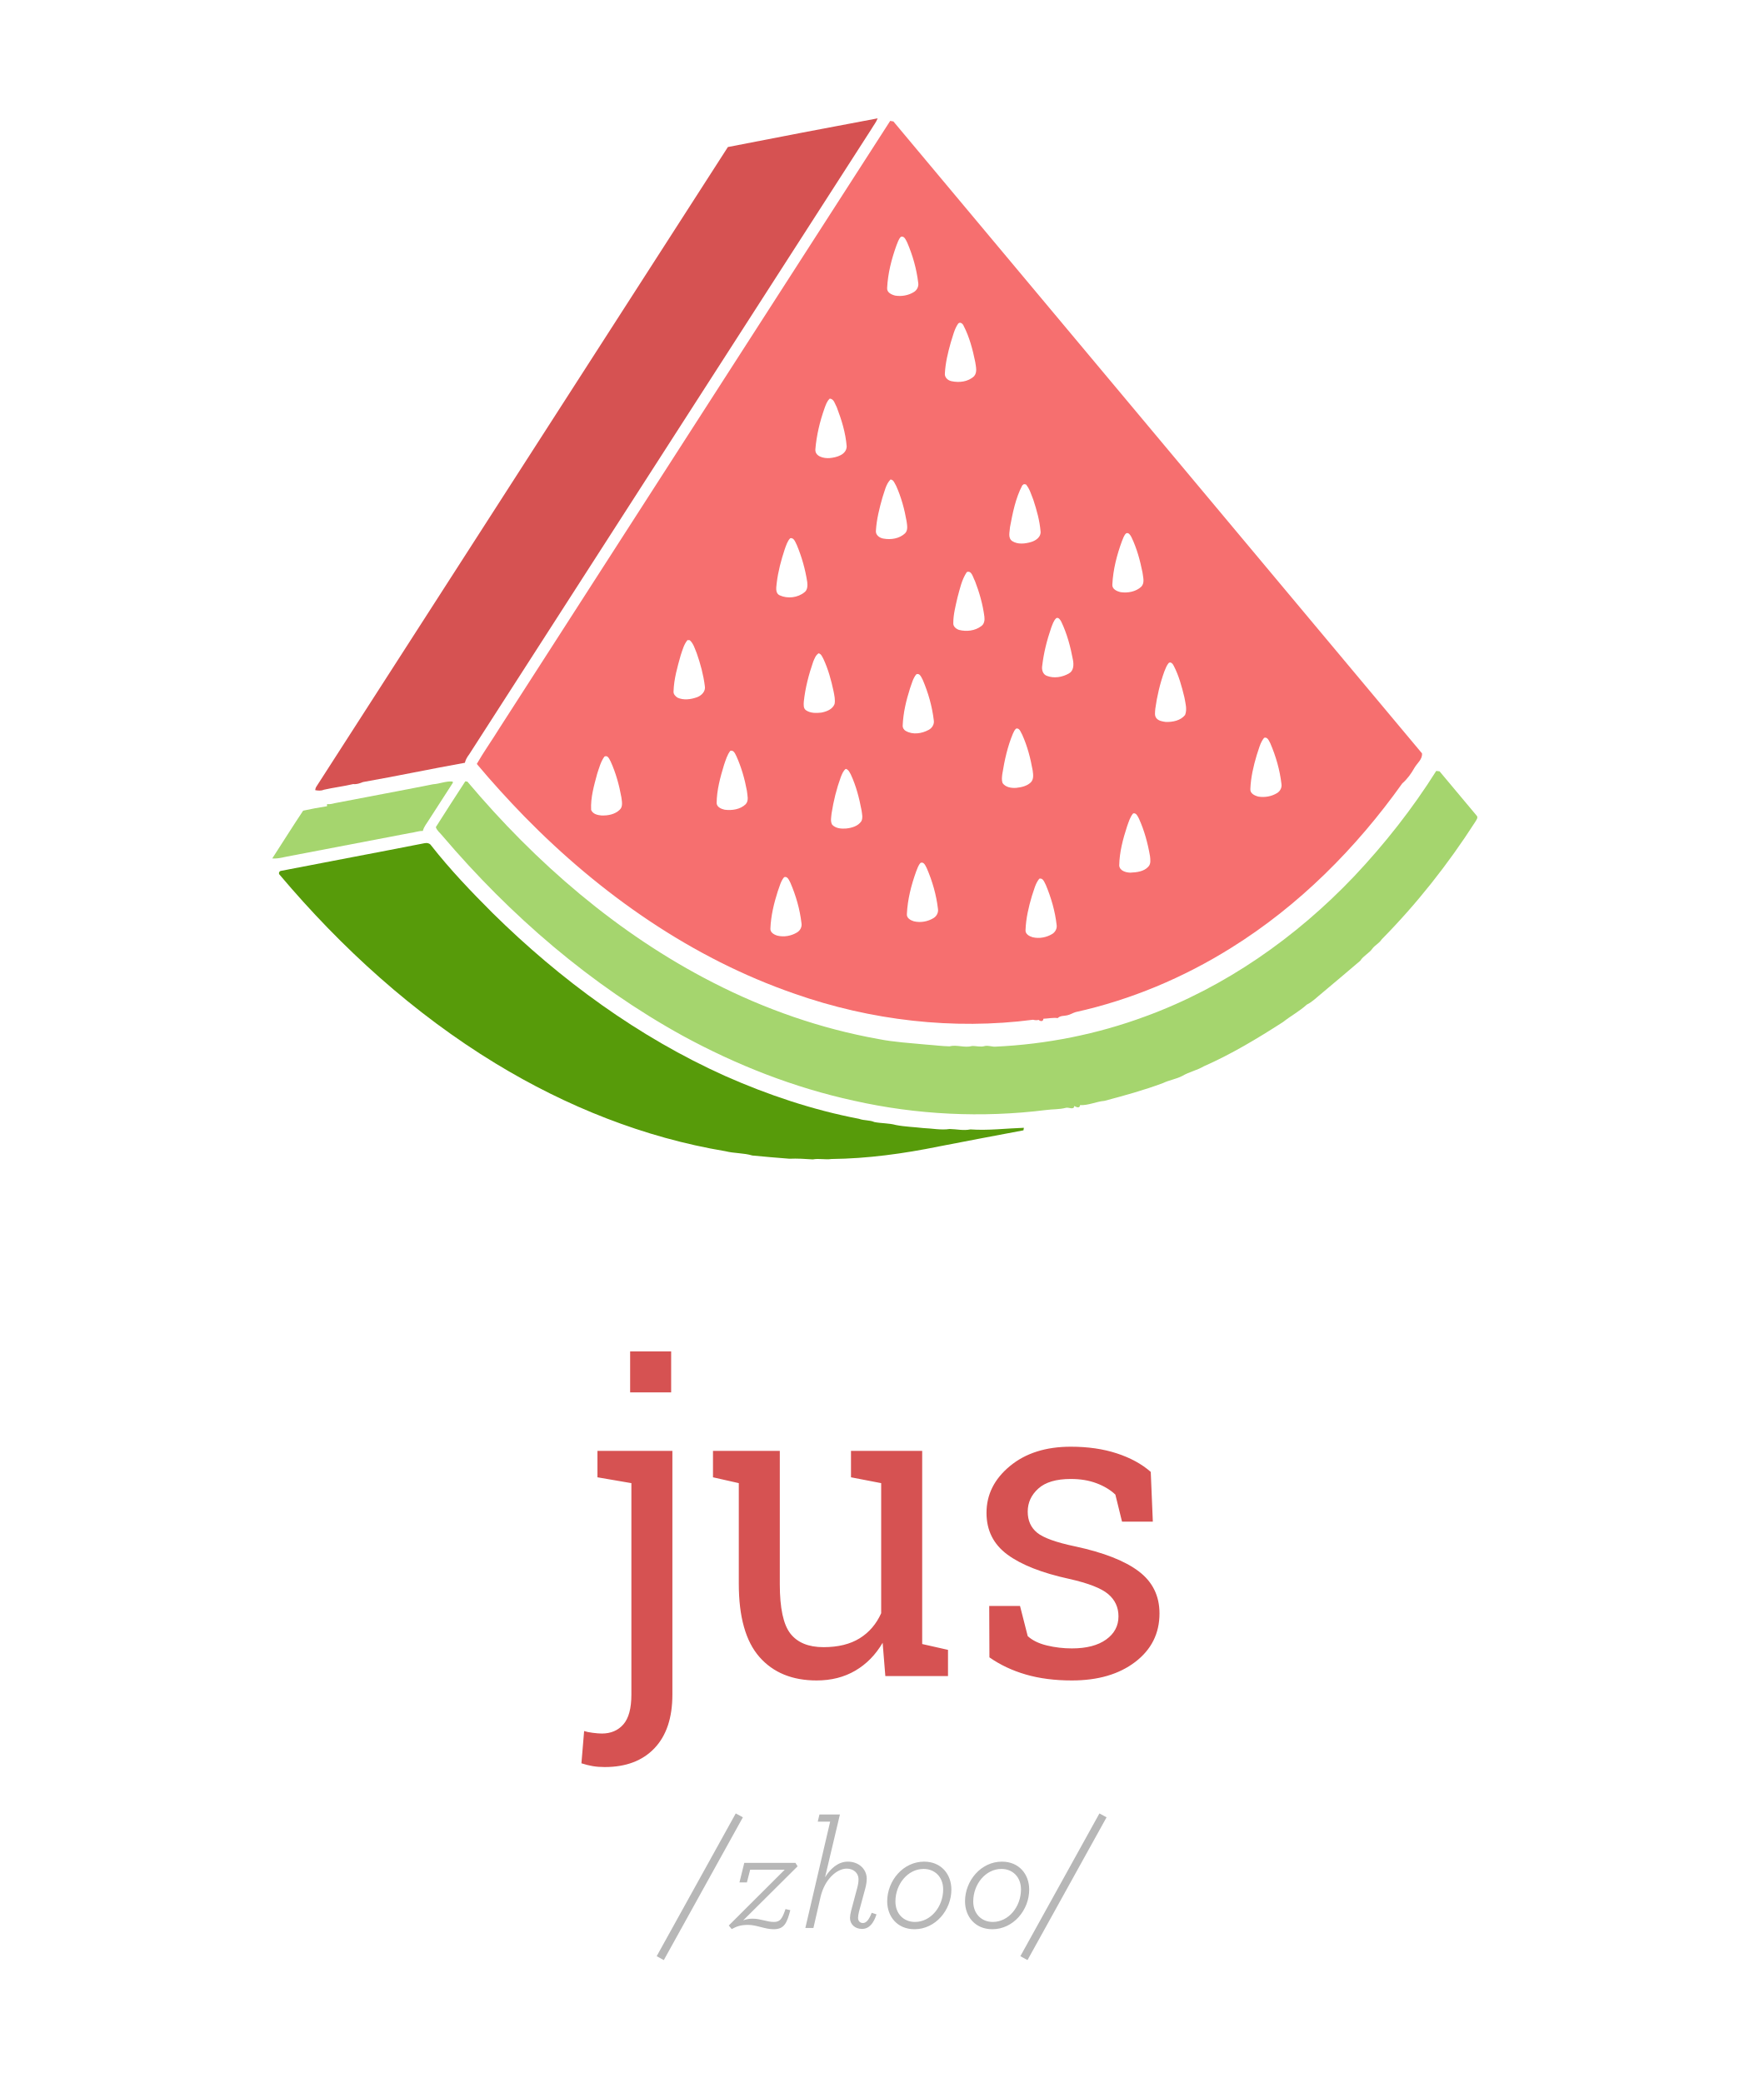
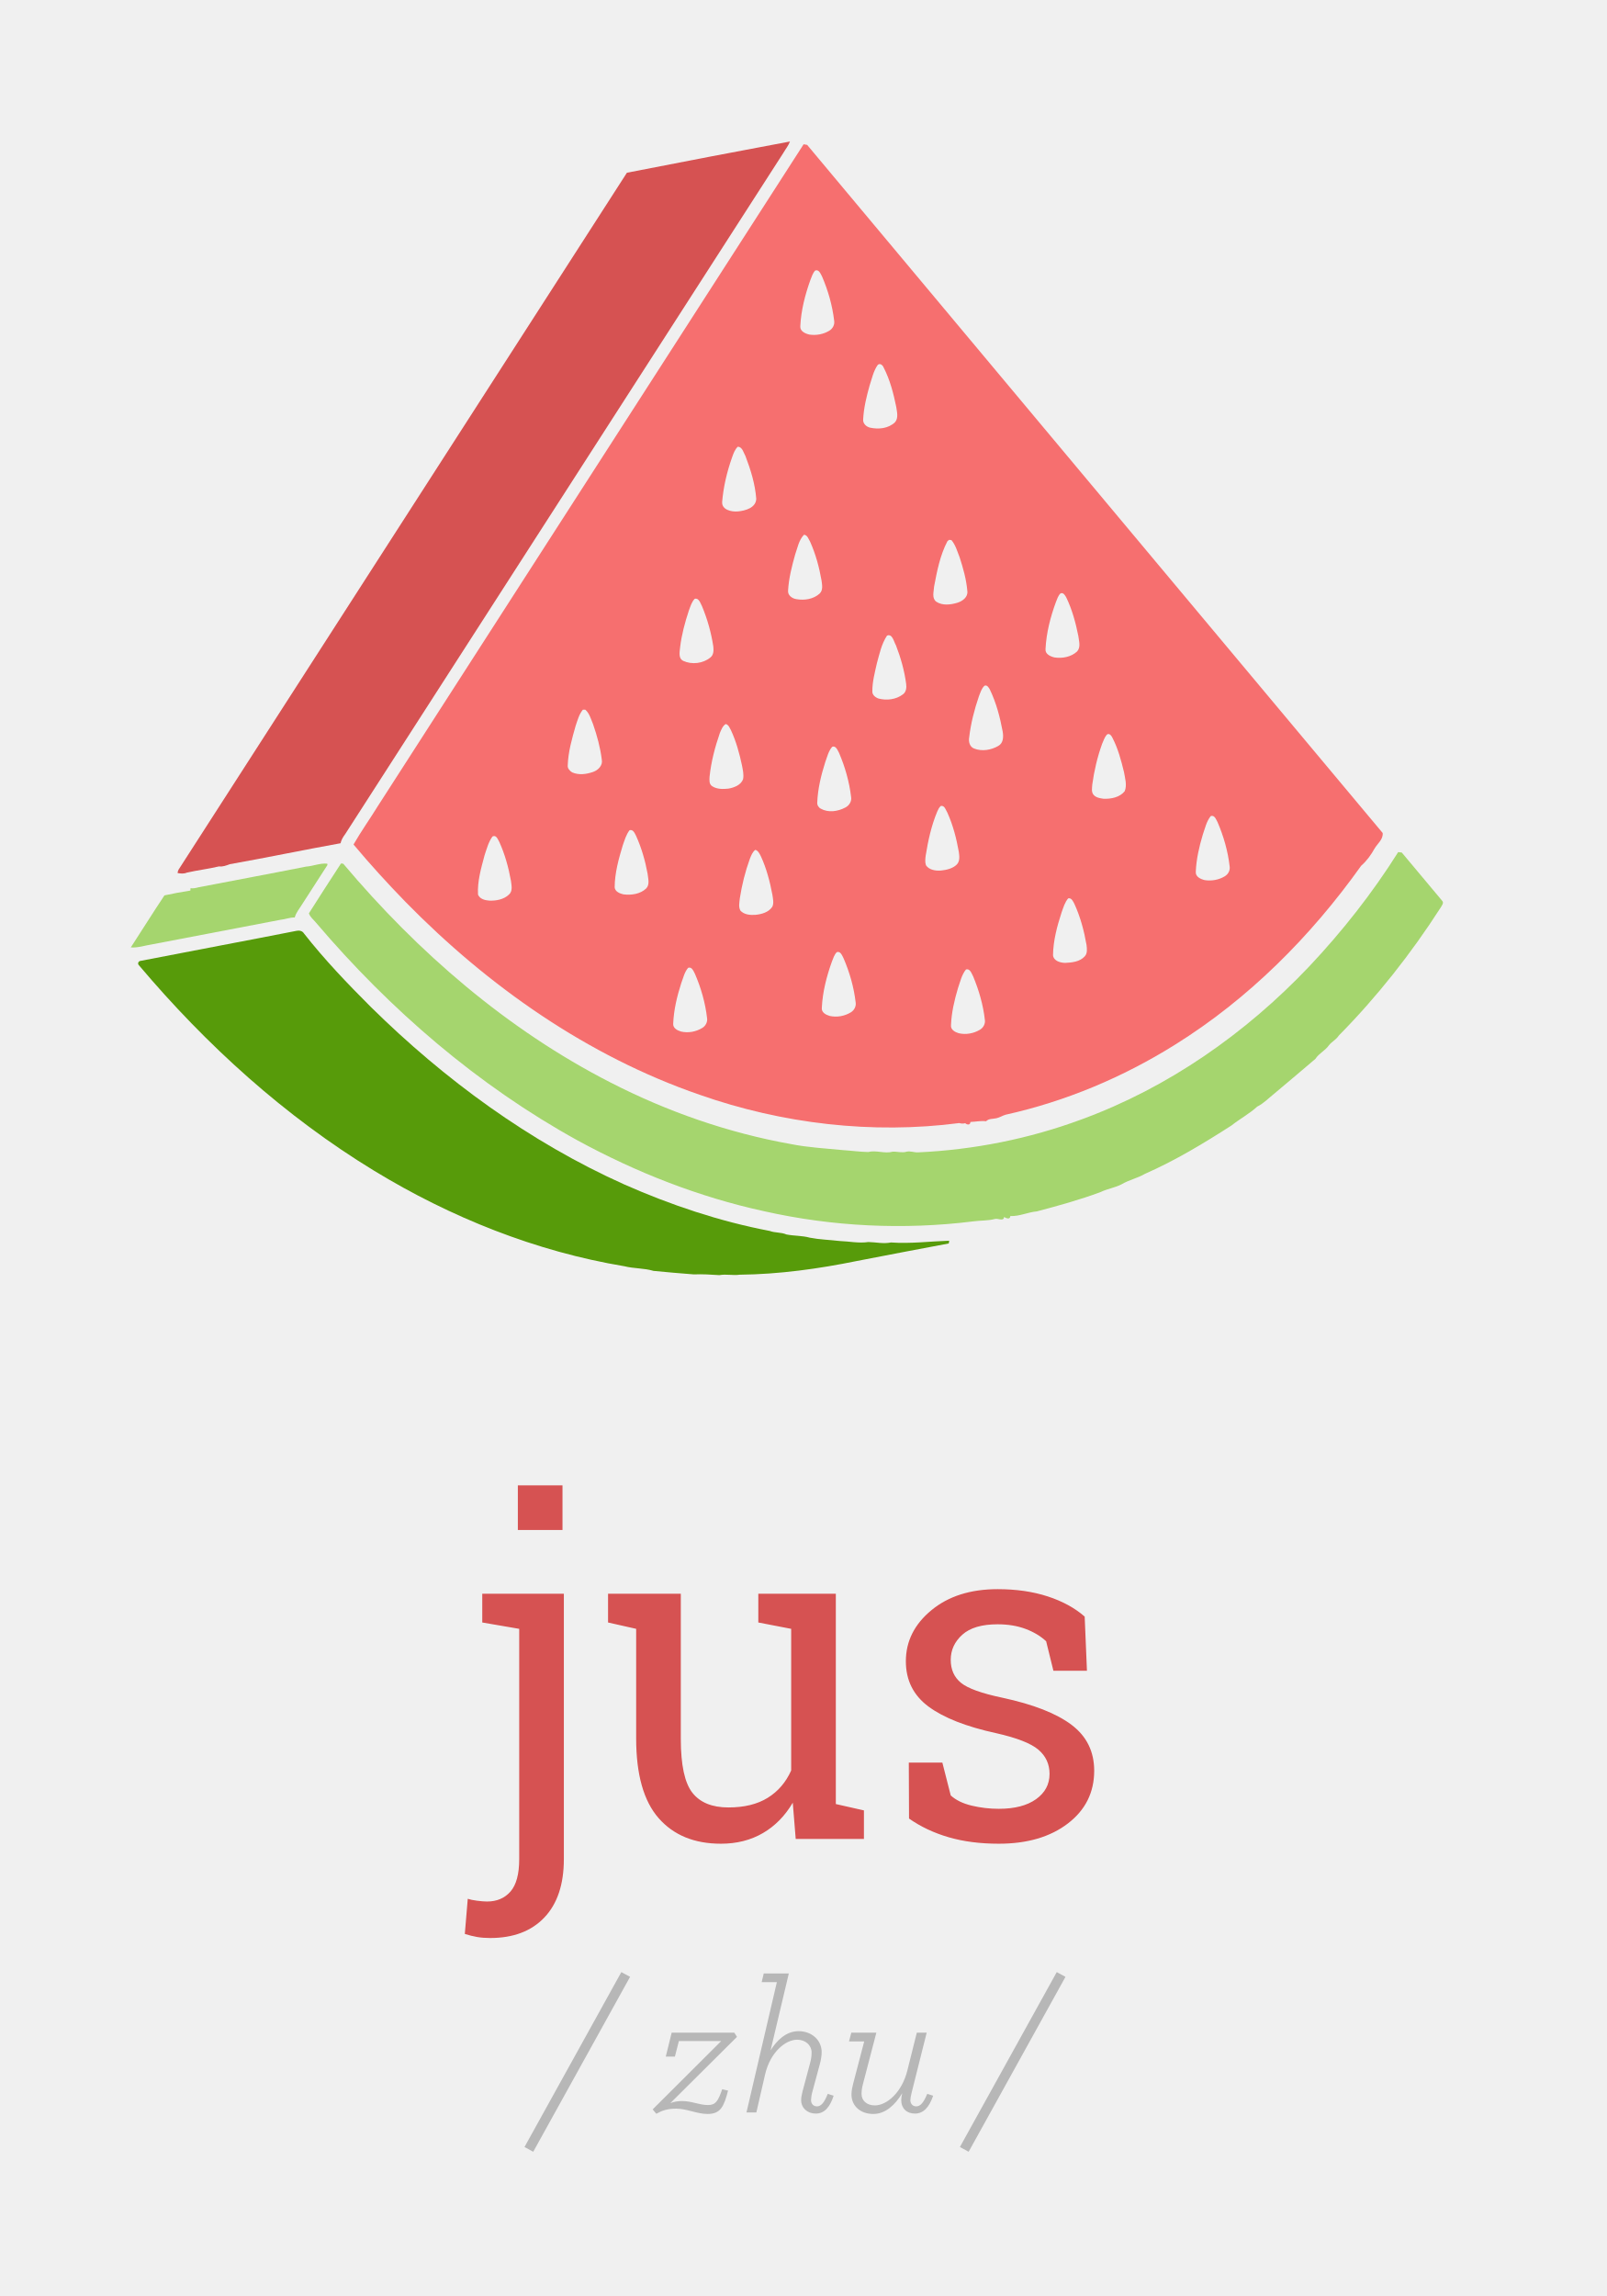
- <svg xmlns="http://www.w3.org/2000/svg" width="182px" height="215px" viewBox="0 0 182 215" version="1.1">
+ <svg xmlns="http://www.w3.org/2000/svg" width="350px" height="500px" viewBox="0 0 350 500" version="1.1" style="background: #FFFFFF;">
  <defs />
  <g id="Page-1" stroke="none" stroke-width="1" fill="none" fill-rule="evenodd">
-     <g id="logo">
-       <circle id="Oval-4-Copy-3" stroke="#FFF2F2" stroke-width="6" cx="90" cy="93" r="81" />
-       <polygon id="Triangle-1-Copy-3" fill="#FFFFFF" points="91.5 84.75 152.25 206.25 30.75 206.25 " />
-       <rect id="Rectangle-2" stroke="#979797" fill="#FFFFFF" x="-8" y="-7" width="205" height="228" />
-       <path d="M69.397,174.912 C69.397,177.304 68.782,179.148 67.55,180.444 C66.318,181.741 64.606,182.389 62.415,182.389 C61.957,182.389 61.541,182.356 61.169,182.292 C60.797,182.228 60.41,182.131 60.009,182.002 L60.288,178.672 C60.489,178.743 60.782,178.804 61.169,178.854 C61.556,178.905 61.871,178.93 62.114,178.93 C63.045,178.93 63.786,178.615 64.338,177.984 C64.889,177.354 65.165,176.33 65.165,174.912 L65.165,153.084 L61.663,152.482 L61.663,149.754 L69.397,149.754 L69.397,174.912 Z M69.269,143.717 L65.036,143.717 L65.036,139.484 L69.269,139.484 L69.269,143.717 Z M91.097,169.562 C90.366,170.809 89.424,171.768 88.271,172.441 C87.118,173.115 85.79,173.451 84.286,173.451 C81.765,173.451 79.796,172.642 78.378,171.023 C76.96,169.405 76.251,166.884 76.251,163.461 L76.251,153.084 L73.587,152.482 L73.587,149.754 L76.251,149.754 L80.483,149.754 L80.483,163.504 C80.483,165.982 80.849,167.686 81.579,168.617 C82.31,169.548 83.448,170.014 84.995,170.014 C86.499,170.014 87.742,169.709 88.723,169.101 C89.704,168.492 90.445,167.629 90.946,166.512 L90.946,153.084 L87.831,152.482 L87.831,149.754 L90.946,149.754 L95.179,149.754 L95.179,169.691 L97.843,170.293 L97.843,173 L91.376,173 L91.097,169.562 Z M118.983,157.059 L115.804,157.059 L115.116,154.266 C114.601,153.779 113.952,153.388 113.172,153.095 C112.391,152.801 111.507,152.654 110.519,152.654 C109.015,152.654 107.897,152.984 107.167,153.643 C106.437,154.301 106.071,155.096 106.071,156.027 C106.071,156.944 106.394,157.667 107.038,158.197 C107.683,158.727 108.993,159.2 110.97,159.615 C113.906,160.245 116.09,161.101 117.522,162.183 C118.955,163.264 119.671,164.714 119.671,166.533 C119.671,168.596 118.837,170.264 117.168,171.539 C115.499,172.814 113.319,173.451 110.626,173.451 C108.864,173.451 107.282,173.247 105.878,172.839 C104.474,172.431 103.221,171.84 102.118,171.066 L102.097,165.76 L105.276,165.76 L106.071,168.875 C106.558,169.319 107.221,169.641 108.059,169.842 C108.896,170.042 109.752,170.143 110.626,170.143 C112.13,170.143 113.308,169.838 114.16,169.229 C115.012,168.621 115.438,167.822 115.438,166.834 C115.438,165.903 115.084,165.137 114.375,164.535 C113.666,163.934 112.323,163.411 110.347,162.967 C107.525,162.351 105.398,161.513 103.966,160.453 C102.534,159.393 101.817,157.961 101.817,156.156 C101.817,154.266 102.623,152.654 104.234,151.322 C105.846,149.99 107.94,149.324 110.519,149.324 C112.28,149.324 113.863,149.553 115.267,150.012 C116.67,150.47 117.838,151.107 118.769,151.924 L118.983,157.059 Z" id="jus" fill="#D65252" />
-       <path d="M68.512,202.312 L76.672,187.576 L75.936,187.176 L67.776,201.912 L68.512,202.312 Z M75.52,199.112 C76.016,198.84 76.448,198.68 77.2,198.68 C78.096,198.68 78.944,199.128 79.84,199.128 C80.944,199.128 81.216,198.504 81.568,197.16 L81.072,197.048 C80.72,198.072 80.512,198.376 79.872,198.376 C79.136,198.376 78.512,198.04 77.696,198.04 C77.344,198.04 77.024,198.088 76.704,198.216 L82.32,192.632 L82.096,192.28 L76.816,192.28 L76.32,194.296 L77.088,194.296 L77.424,192.984 L80.992,192.984 L75.216,198.744 L75.52,199.112 Z M83.12,199 L83.952,199 L84.688,195.8 C85.12,193.928 86.4,192.872 87.392,192.872 C88.08,192.872 88.592,193.32 88.608,193.928 C88.608,194.216 88.576,194.488 88.48,194.84 L87.84,197.24 C87.776,197.48 87.728,197.784 87.728,197.96 C87.728,198.632 88.256,199.096 88.96,199.096 C89.696,199.096 90.16,198.536 90.464,197.592 L89.968,197.432 C89.68,198.168 89.408,198.488 89.056,198.488 C88.768,198.488 88.56,198.28 88.56,197.96 C88.56,197.832 88.592,197.56 88.656,197.32 L89.296,194.952 C89.392,194.6 89.456,194.232 89.456,193.896 C89.44,192.904 88.624,192.152 87.504,192.152 C86.464,192.152 85.664,192.936 85.152,193.768 L86.688,187.288 L84.576,187.288 L84.4,188.024 L85.68,188.024 L83.12,199 Z M94.384,199.128 C96.544,199.128 98.192,197.16 98.192,195.032 C98.192,193.464 97.152,192.152 95.376,192.152 C93.216,192.152 91.568,194.12 91.568,196.248 C91.568,197.816 92.608,199.128 94.384,199.128 L94.384,199.128 Z M94.432,198.376 C93.28,198.376 92.416,197.544 92.416,196.264 C92.416,194.472 93.696,192.904 95.328,192.904 C96.48,192.904 97.344,193.736 97.344,195.016 C97.344,196.808 96.064,198.376 94.432,198.376 L94.432,198.376 Z M102.416,199.128 C104.576,199.128 106.224,197.16 106.224,195.032 C106.224,193.464 105.184,192.152 103.408,192.152 C101.248,192.152 99.6,194.12 99.6,196.248 C99.6,197.816 100.64,199.128 102.416,199.128 L102.416,199.128 Z M102.464,198.376 C101.312,198.376 100.448,197.544 100.448,196.264 C100.448,194.472 101.728,192.904 103.36,192.904 C104.512,192.904 105.376,193.736 105.376,195.016 C105.376,196.808 104.096,198.376 102.464,198.376 L102.464,198.376 Z M106.048,202.312 L114.208,187.576 L113.472,187.176 L105.312,201.912 L106.048,202.312 Z" id="/zhoo/-copy-4" fill="#B7B7B7" />
-       <g id="Group-Copy-5" transform="translate(91.41711, 66.13729) rotate(5) translate(-91.41711, -66.13729) translate(29, 12)">
-         <g id="Group">
-           <path d="M41.745,4.79 C46.786,3.338 51.832,1.902 56.885,0.493 C56.772,0.904 56.524,1.258 56.346,1.642 C44.431,24.284 32.521,46.929 20.607,69.57 C20.431,69.848 20.289,70.141 20.243,70.47 C16.798,71.405 13.386,72.442 9.94,73.368 C9.629,73.522 9.316,73.675 8.958,73.662 C7.975,73.988 6.958,74.197 5.973,74.514 C5.707,74.662 5.398,74.656 5.104,74.631 C5.101,74.475 5.139,74.33 5.221,74.197 C17.404,51.066 29.565,27.922 41.745,4.79 L41.745,4.79 Z" id="Shape" fill="#D65252" />
-           <path d="M58.199,0.641 C58.282,0.65 58.45,0.664 58.534,0.671 C78.548,20.742 98.549,40.823 118.567,60.891 C118.681,61.493 118.156,61.94 117.922,62.441 C117.642,63.067 117.287,63.665 116.807,64.16 C112.647,71.233 107.281,77.659 100.71,82.595 C96.063,86.104 90.835,88.861 85.284,90.61 C84.989,90.726 84.738,90.934 84.433,91.02 C84.111,91.128 83.73,91.099 83.498,91.386 C82.993,91.371 82.521,91.519 82.025,91.585 C82.046,91.899 81.73,91.894 81.543,91.742 C81.357,91.819 81.164,91.812 80.974,91.78 C72.865,93.566 64.29,93.316 56.23,91.253 C45.323,88.527 35.35,82.749 26.848,75.46 C25.001,73.864 23.204,72.209 21.479,70.48 C22.087,69.165 22.83,67.91 23.479,66.614 C35.058,44.626 46.615,22.627 58.199,0.641 L58.199,0.641 Z M60.337,12.466 C60.119,12.735 60.056,13.087 59.956,13.409 C59.576,14.854 59.329,16.352 59.387,17.851 C59.39,18.328 59.913,18.506 60.304,18.563 C60.958,18.606 61.634,18.425 62.166,18.032 C62.47,17.813 62.637,17.414 62.538,17.046 C62.244,15.628 61.72,14.256 61.035,12.984 C60.879,12.753 60.682,12.305 60.337,12.466 L60.337,12.466 Z M67.014,20.872 C66.659,21.484 66.583,22.207 66.42,22.886 C66.219,23.946 66.054,25.027 66.092,26.11 C66.079,26.514 66.448,26.804 66.821,26.852 C67.635,26.96 68.557,26.778 69.12,26.14 C69.438,25.7 69.219,25.138 69.11,24.666 C68.738,23.417 68.297,22.168 67.599,21.063 C67.499,20.853 67.21,20.636 67.014,20.872 L67.014,20.872 Z M54.029,30.792 C53.668,32.189 53.452,33.637 53.459,35.082 C53.473,35.844 54.433,35.96 55.013,35.856 C55.709,35.732 56.701,35.369 56.653,34.508 C56.426,33.129 55.889,31.816 55.281,30.566 C55.067,30.262 54.93,29.735 54.486,29.74 C54.217,30.029 54.129,30.424 54.029,30.792 L54.029,30.792 Z M75.211,36.789 C75.172,36.824 75.094,36.898 75.057,36.933 C74.477,38.324 74.319,39.845 74.171,41.332 C74.192,41.806 74.024,42.431 74.5,42.738 C75.12,43.078 75.882,42.912 76.508,42.663 C76.972,42.472 77.475,42.042 77.348,41.478 C77.159,40.39 76.765,39.351 76.335,38.34 C76.066,37.81 75.856,37.226 75.428,36.8 C75.375,36.798 75.266,36.791 75.211,36.789 L75.211,36.789 Z M61.459,37.51 C61.017,38.047 60.957,38.792 60.788,39.448 C60.572,40.586 60.382,41.744 60.416,42.904 C60.403,43.366 60.876,43.636 61.283,43.654 C62.048,43.723 62.901,43.513 63.43,42.925 C63.729,42.579 63.582,42.093 63.495,41.695 C63.165,40.454 62.72,39.233 62.091,38.111 C61.919,37.884 61.792,37.51 61.459,37.51 L61.459,37.51 Z M86.162,40.933 C85.959,41.161 85.902,41.477 85.809,41.76 C85.407,43.241 85.15,44.777 85.21,46.315 C85.211,46.793 85.733,46.969 86.124,47.026 C86.87,47.073 87.691,46.849 88.207,46.279 C88.548,45.842 88.298,45.28 88.201,44.805 C87.844,43.582 87.402,42.372 86.748,41.275 C86.626,41.087 86.415,40.779 86.162,40.933 L86.162,40.933 Z M51.667,44.46 C51.403,44.79 51.325,45.222 51.212,45.619 C50.938,46.781 50.727,47.967 50.689,49.163 C50.69,49.6 50.589,50.221 51.103,50.419 C51.943,50.719 52.986,50.509 53.628,49.878 C53.931,49.607 53.888,49.161 53.817,48.802 C53.503,47.517 53.031,46.27 52.417,45.1 C52.246,44.841 52.051,44.317 51.667,44.46 L51.667,44.46 Z M70.132,46.349 C69.676,47.18 69.569,48.147 69.4,49.067 C69.284,49.945 69.123,50.833 69.205,51.723 C69.213,52.068 69.55,52.289 69.854,52.362 C70.638,52.492 71.509,52.316 72.107,51.772 C72.408,51.527 72.419,51.102 72.339,50.753 C72.064,49.515 71.609,48.32 71.051,47.186 C70.827,46.874 70.621,46.088 70.132,46.349 L70.132,46.349 Z M79.748,50.277 C79.489,50.563 79.415,50.963 79.309,51.323 C78.986,52.623 78.768,53.955 78.73,55.294 C78.692,55.697 78.865,56.181 79.293,56.294 C80.059,56.519 80.915,56.296 81.554,55.844 C82.019,55.528 81.971,54.913 81.842,54.437 C81.471,53.105 80.999,51.787 80.291,50.594 C80.179,50.423 79.977,50.143 79.748,50.277 L79.748,50.277 Z M91.699,53.893 C91.51,54.166 91.432,54.499 91.331,54.812 C90.998,56.084 90.808,57.392 90.744,58.706 C90.753,59.034 90.695,59.434 90.96,59.683 C91.219,59.927 91.595,59.949 91.93,59.965 C92.645,59.928 93.444,59.702 93.862,59.076 C94.044,58.47 93.786,57.846 93.631,57.263 C93.265,56.179 92.87,55.086 92.25,54.116 C92.147,53.935 91.896,53.677 91.699,53.893 L91.699,53.893 Z M42.024,55.857 C41.695,56.33 41.604,56.921 41.467,57.47 C41.232,58.712 40.982,59.971 41.055,61.243 C41.048,61.533 41.29,61.739 41.524,61.863 C42.177,62.088 42.891,61.925 43.501,61.65 C43.962,61.444 44.38,60.953 44.223,60.419 C43.981,59.289 43.581,58.197 43.107,57.145 C42.868,56.689 42.68,56.151 42.256,55.838 C42.197,55.841 42.082,55.851 42.024,55.857 L42.024,55.857 Z M55.627,56.03 C55.347,56.248 55.255,56.613 55.148,56.937 C54.805,58.305 54.567,59.709 54.54,61.122 C54.549,61.436 54.538,61.846 54.866,62.014 C55.344,62.271 55.926,62.207 56.437,62.104 C56.961,61.958 57.559,61.672 57.724,61.106 C57.775,60.655 57.623,60.216 57.504,59.791 C57.164,58.681 56.758,57.581 56.177,56.573 C56.03,56.363 55.909,56.069 55.627,56.03 L55.627,56.03 Z M65.872,57.301 C65.556,57.735 65.482,58.299 65.343,58.809 C65.058,60.077 64.86,61.38 64.922,62.682 C64.922,62.922 65.083,63.146 65.304,63.236 C66.053,63.579 66.95,63.36 67.616,62.924 C67.966,62.712 68.183,62.283 68.071,61.876 C67.776,60.458 67.252,59.088 66.568,57.815 C66.412,57.588 66.214,57.135 65.872,57.301 L65.872,57.301 Z M102.191,60.716 C101.824,61.257 101.748,61.941 101.588,62.564 C101.348,63.725 101.183,64.911 101.239,66.1 C101.242,66.576 101.765,66.755 102.156,66.812 C102.81,66.854 103.489,66.674 104.018,66.281 C104.325,66.062 104.489,65.663 104.389,65.295 C104.099,63.875 103.569,62.506 102.886,61.233 C102.731,61.002 102.536,60.553 102.191,60.716 L102.191,60.716 Z M76.635,61.98 C76.461,62.122 76.404,62.352 76.326,62.551 C75.886,63.933 75.703,65.373 75.599,66.813 C75.59,67.113 75.578,67.435 75.709,67.716 C76.053,68.133 76.663,68.169 77.159,68.088 C77.683,67.985 78.245,67.811 78.605,67.395 C78.9,67.044 78.783,66.552 78.69,66.148 C78.356,64.911 77.924,63.688 77.294,62.57 C77.124,62.344 76.985,61.906 76.635,61.98 L76.635,61.98 Z M47.429,66.848 C47.138,67.295 47.043,67.833 46.909,68.343 C46.633,69.66 46.384,71.007 46.492,72.357 C46.554,72.77 47.026,72.911 47.38,72.959 C48.13,72.989 48.974,72.796 49.486,72.206 C49.804,71.796 49.573,71.263 49.492,70.814 C49.161,69.618 48.713,68.445 48.107,67.361 C47.953,67.124 47.78,66.723 47.429,66.848 L47.429,66.848 Z M59.46,67.668 C59.212,67.897 59.122,68.235 59.026,68.546 C58.689,69.795 58.489,71.08 58.402,72.37 C58.402,72.757 58.327,73.198 58.565,73.533 C58.95,73.881 59.517,73.88 60.002,73.804 C60.59,73.695 61.235,73.46 61.538,72.903 C61.676,72.54 61.535,72.15 61.455,71.791 C61.108,70.552 60.676,69.326 60.031,68.206 C59.889,67.991 59.74,67.713 59.46,67.668 L59.46,67.668 Z M34.535,68.576 C34.203,69.129 34.095,69.782 33.946,70.403 C33.726,71.645 33.47,72.916 33.648,74.181 C33.851,74.586 34.348,74.661 34.755,74.659 C35.415,74.626 36.129,74.434 36.579,73.915 C36.915,73.558 36.732,73.028 36.644,72.608 C36.309,71.373 35.856,70.158 35.228,69.041 C35.068,68.816 34.878,68.356 34.535,68.576 L34.535,68.576 Z M89.41,69.662 C89.117,70.069 89.029,70.577 88.9,71.05 C88.589,72.393 88.346,73.773 88.446,75.156 C88.549,75.693 89.195,75.81 89.654,75.78 C90.298,75.693 91.025,75.559 91.446,75.008 C91.699,74.698 91.598,74.266 91.526,73.908 C91.18,72.597 90.71,71.311 90.041,70.131 C89.9,69.919 89.726,69.561 89.41,69.662 L89.41,69.662 Z M68,76.656 C67.781,76.922 67.717,77.277 67.616,77.599 C67.236,79.044 66.989,80.542 67.049,82.041 C67.044,82.469 67.489,82.66 67.842,82.732 C68.537,82.833 69.263,82.636 69.827,82.221 C70.13,82 70.296,81.603 70.197,81.232 C69.905,79.815 69.378,78.444 68.691,77.172 C68.54,76.943 68.343,76.491 68,76.656 L68,76.656 Z M80.343,77.226 C79.977,77.769 79.899,78.45 79.739,79.074 C79.501,80.235 79.333,81.421 79.391,82.608 C79.384,83.037 79.829,83.229 80.185,83.301 C80.877,83.403 81.605,83.204 82.17,82.79 C82.474,82.568 82.639,82.171 82.54,81.801 C82.258,80.415 81.74,79.081 81.088,77.83 C80.917,77.581 80.726,77.063 80.343,77.226 L80.343,77.226 Z M54.096,79.361 C53.78,79.797 53.716,80.363 53.569,80.872 C53.282,82.139 53.087,83.441 53.146,84.744 C53.14,85.173 53.585,85.365 53.94,85.435 C54.632,85.538 55.36,85.34 55.923,84.924 C56.23,84.705 56.394,84.307 56.295,83.938 C56.004,82.518 55.476,81.15 54.791,79.877 C54.637,79.647 54.439,79.198 54.096,79.361 L54.096,79.361 Z" id="Shape" fill="#F66F6F" />
-           <path d="M120.189,62.568 C120.275,62.571 120.446,62.577 120.533,62.58 C121.934,63.98 123.328,65.391 124.733,66.79 C124.967,66.983 124.735,67.271 124.647,67.476 C122.241,72.052 119.384,76.409 116.093,80.384 C115.89,80.785 115.486,81.014 115.243,81.383 C114.941,81.918 114.364,82.225 114.082,82.774 C112.893,84 111.671,85.195 110.47,86.411 C109.983,86.873 109.562,87.412 108.984,87.761 C108.296,88.51 107.442,89.06 106.711,89.754 C104.233,91.675 101.685,93.531 98.932,95.042 C98.277,95.509 97.488,95.74 96.832,96.209 C96.229,96.598 95.519,96.756 94.907,97.121 C93.004,98.03 91.017,98.765 89.037,99.48 C88.197,99.628 87.437,100.101 86.574,100.137 C86.569,100.513 86.202,100.374 85.982,100.278 C85.999,100.733 85.419,100.433 85.142,100.54 C84.479,100.78 83.796,100.789 83.112,100.947 C76.603,102.344 69.86,102.606 63.265,101.715 C56.997,100.915 50.878,99.105 45.091,96.577 C35.197,92.202 26.283,85.772 18.592,78.182 C18.339,77.913 17.974,77.697 17.836,77.347 C18.694,75.683 19.572,74.026 20.453,72.374 C20.508,72.377 20.615,72.381 20.669,72.382 C28.441,80.126 37.517,86.694 47.706,90.828 C53.311,93.111 59.236,94.615 65.264,95.156 C66.911,95.338 68.57,95.275 70.223,95.296 C71.02,95.278 71.821,95.321 72.615,95.267 C73.362,95.001 74.188,95.316 74.934,95.031 C75.366,94.971 75.826,95.091 76.243,94.918 C76.591,94.804 76.964,94.937 77.322,94.889 C82.566,94.19 87.705,92.692 92.492,90.426 C100.406,86.72 107.265,80.963 112.701,74.139 C115.554,70.531 118.087,66.662 120.189,62.568 L120.189,62.568 Z" id="Shape" fill="#A5D56E" />
-           <path d="M19.159,72.509 L19.185,72.637 C18.486,73.949 17.798,75.27 17.102,76.585 C16.901,77.003 16.609,77.385 16.533,77.856 C16.067,77.887 15.648,78.11 15.195,78.196 C11.213,79.322 7.231,80.453 3.25,81.584 C2.602,81.743 1.977,82.032 1.299,82.038 C2.217,80.31 3.105,78.564 4.045,76.849 C4.841,76.602 5.644,76.374 6.455,76.178 C6.454,76.122 6.448,76.01 6.447,75.955 C6.718,75.972 6.971,75.882 7.223,75.794 C10.538,74.845 13.859,73.929 17.167,72.964 C17.845,72.86 18.464,72.5 19.159,72.509 Z" id="Shape" fill="#A5D56E" />
-           <path d="M16.797,79.107 C17.041,79.025 17.358,79.052 17.52,79.275 C19.677,81.579 22.046,83.658 24.46,85.682 C32.019,91.934 40.548,97.108 49.827,100.335 C54.41,101.902 59.162,103.045 63.972,103.533 C64.499,103.683 65.058,103.55 65.58,103.727 C66.321,103.808 67.076,103.7 67.815,103.838 C68.755,103.938 69.704,103.877 70.648,103.906 C71.559,103.858 72.488,103.98 73.384,103.764 C74.093,103.715 74.82,103.83 75.513,103.62 C77.362,103.59 79.17,103.195 81.002,102.972 C80.998,103.038 80.989,103.169 80.981,103.237 C78.135,104.03 75.289,104.84 72.448,105.651 C68.871,106.712 65.213,107.549 61.499,107.913 C60.871,108.062 60.212,107.946 59.586,108.122 C58.779,108.139 57.97,108.157 57.169,108.263 C55.891,108.28 54.61,108.276 53.332,108.265 C52.412,108.074 51.463,108.217 50.541,108.067 C42.051,107.406 33.742,104.892 26.115,101.114 C17.231,96.715 9.236,90.64 2.215,83.658 C2.051,83.533 2.118,83.28 2.312,83.236 C7.136,81.846 11.976,80.504 16.797,79.107 L16.797,79.107 Z" id="Shape" fill="#579B0A" />
+     <g id="jus">
+       <path d="M122.806,404.863 C122.806,410.358 121.391,414.595 118.561,417.573 C115.731,420.552 111.798,422.041 106.763,422.041 C105.71,422.041 104.756,421.967 103.9,421.818 C103.045,421.67 102.156,421.448 101.235,421.152 L101.877,413.501 C102.337,413.665 103.012,413.805 103.9,413.921 C104.789,414.036 105.513,414.093 106.072,414.093 C108.211,414.093 109.914,413.369 111.181,411.921 C112.448,410.473 113.082,408.12 113.082,404.863 L113.082,354.711 L105.036,353.329 L105.036,347.06 L122.806,347.06 L122.806,404.863 Z M122.51,333.189 L112.786,333.189 L112.786,323.464 L122.51,323.464 L122.51,333.189 Z M172.662,392.571 C170.984,395.434 168.82,397.639 166.171,399.186 C163.522,400.733 160.469,401.506 157.014,401.506 C151.222,401.506 146.697,399.647 143.44,395.928 C140.182,392.209 138.553,386.418 138.553,378.553 L138.553,354.711 L132.432,353.329 L132.432,347.06 L138.553,347.06 L148.277,347.06 L148.277,378.651 C148.277,384.344 149.116,388.26 150.794,390.399 C152.473,392.539 155.089,393.608 158.643,393.608 C162.098,393.608 164.953,392.909 167.207,391.51 C169.462,390.112 171.165,388.129 172.316,385.562 L172.316,354.711 L165.159,353.329 L165.159,347.06 L172.316,347.06 L182.041,347.06 L182.041,392.868 L188.162,394.25 L188.162,400.469 L173.304,400.469 L172.662,392.571 Z M236.734,363.843 L229.428,363.843 L227.849,357.426 C226.664,356.307 225.175,355.41 223.381,354.735 C221.588,354.061 219.556,353.723 217.285,353.723 C213.83,353.723 211.263,354.48 209.585,355.994 C207.906,357.508 207.067,359.334 207.067,361.473 C207.067,363.579 207.808,365.241 209.289,366.459 C210.769,367.676 213.78,368.762 218.322,369.717 C225.068,371.165 230.086,373.131 233.377,375.616 C236.668,378.1 238.313,381.432 238.313,385.611 C238.313,390.35 236.397,394.184 232.563,397.113 C228.729,400.042 223.719,401.506 217.532,401.506 C213.484,401.506 209.848,401.037 206.623,400.099 C203.398,399.161 200.519,397.804 197.985,396.027 L197.935,383.834 L205.241,383.834 L207.067,390.992 C208.186,392.012 209.708,392.752 211.633,393.213 C213.558,393.674 215.525,393.904 217.532,393.904 C220.987,393.904 223.694,393.205 225.652,391.806 C227.61,390.408 228.589,388.573 228.589,386.302 C228.589,384.163 227.775,382.403 226.146,381.021 C224.517,379.639 221.432,378.437 216.89,377.417 C210.407,376.002 205.521,374.077 202.23,371.642 C198.939,369.207 197.294,365.916 197.294,361.769 C197.294,357.426 199.145,353.723 202.847,350.663 C206.549,347.603 211.362,346.072 217.285,346.072 C221.333,346.072 224.969,346.599 228.194,347.652 C231.419,348.705 234.101,350.169 236.24,352.045 L236.734,363.843 Z" fill="#D65252" />
+       <g id="Group-Copy-5" transform="translate(175, 155.4123) rotate(5) translate(-175, -155.4123) translate(32.5, 31.41231)">
+         <g id="Group" transform="translate(0, -0)">
+           <path d="M93.918,10.005 C105.498,6.669 117.094,3.37 128.705,0.133 C128.445,1.077 127.874,1.889 127.465,2.773 C100.087,54.79 72.722,106.816 45.348,158.834 C44.944,159.472 44.619,160.146 44.511,160.902 C36.597,163.05 28.757,165.433 20.839,167.561 C20.125,167.915 19.405,168.265 18.583,168.235 C16.324,168.985 13.988,169.464 11.723,170.192 C11.113,170.534 10.402,170.519 9.727,170.462 C9.721,170.103 9.808,169.77 9.996,169.464 C37.989,116.323 65.931,63.149 93.918,10.005 L93.918,10.005 Z" id="Shape" fill="#D65252" />
+           <path d="M131.722,0.472 C131.914,0.493 132.299,0.526 132.493,0.54 C178.479,46.653 224.434,92.79 270.428,138.894 C270.691,140.279 269.484,141.304 268.947,142.455 C268.304,143.893 267.488,145.269 266.386,146.405 C256.828,162.655 244.497,177.418 229.4,188.759 C218.721,196.821 206.71,203.154 193.955,207.173 C193.277,207.44 192.701,207.917 192.001,208.114 C191.26,208.363 190.385,208.297 189.853,208.957 C188.691,208.921 187.606,209.262 186.468,209.412 C186.516,210.134 185.79,210.122 185.36,209.775 C184.932,209.952 184.49,209.934 184.054,209.862 C165.422,213.965 145.717,213.389 127.199,208.651 C102.137,202.387 79.224,189.113 59.689,172.365 C55.444,168.7 51.314,164.897 47.353,160.926 C48.748,157.904 50.457,155.021 51.948,152.042 C78.551,101.527 105.107,50.984 131.722,0.472 L131.722,0.472 Z M136.634,27.64 C136.135,28.257 135.989,29.067 135.759,29.807 C134.886,33.128 134.319,36.568 134.453,40.012 C134.459,41.109 135.66,41.516 136.56,41.648 C138.063,41.747 139.616,41.331 140.838,40.428 C141.537,39.925 141.92,39.008 141.693,38.163 C141.017,34.905 139.813,31.752 138.239,28.83 C137.88,28.299 137.429,27.271 136.634,27.64 L136.634,27.64 Z M151.977,46.953 C151.161,48.359 150.988,50.019 150.611,51.581 C150.151,54.014 149.772,56.499 149.858,58.986 C149.829,59.915 150.677,60.581 151.535,60.692 C153.405,60.94 155.523,60.521 156.817,59.055 C157.546,58.045 157.044,56.753 156.793,55.669 C155.939,52.8 154.926,49.929 153.321,47.391 C153.091,46.908 152.428,46.411 151.977,46.953 L151.977,46.953 Z M122.141,69.743 C121.313,72.953 120.817,76.279 120.832,79.6 C120.865,81.35 123.07,81.617 124.402,81.377 C126.001,81.093 128.28,80.259 128.17,78.281 C127.65,75.114 126.416,72.095 125.018,69.224 C124.528,68.526 124.211,67.315 123.192,67.327 C122.574,67.989 122.371,68.898 122.141,69.743 L122.141,69.743 Z M170.812,83.52 C170.722,83.601 170.543,83.772 170.456,83.853 C169.124,87.048 168.762,90.542 168.422,93.959 C168.469,95.047 168.084,96.483 169.178,97.19 C170.603,97.969 172.354,97.589 173.791,97.016 C174.857,96.579 176.014,95.589 175.721,94.295 C175.288,91.795 174.382,89.407 173.393,87.084 C172.775,85.867 172.294,84.524 171.311,83.547 C171.188,83.541 170.937,83.526 170.812,83.52 L170.812,83.52 Z M139.213,85.178 C138.197,86.412 138.06,88.124 137.671,89.631 C137.175,92.245 136.739,94.906 136.817,97.571 C136.787,98.631 137.874,99.252 138.809,99.294 C140.566,99.453 142.526,98.97 143.742,97.618 C144.43,96.824 144.092,95.706 143.892,94.792 C143.133,91.942 142.111,89.137 140.665,86.559 C140.271,86.038 139.978,85.178 139.213,85.178 L139.213,85.178 Z M195.972,93.042 C195.506,93.566 195.375,94.292 195.163,94.942 C194.239,98.344 193.648,101.874 193.785,105.408 C193.788,106.505 194.986,106.909 195.886,107.041 C197.601,107.149 199.486,106.634 200.672,105.324 C201.455,104.32 200.881,103.028 200.657,101.937 C199.838,99.129 198.823,96.348 197.32,93.827 C197.039,93.396 196.555,92.688 195.972,93.042 L195.972,93.042 Z M116.715,101.146 C116.108,101.904 115.929,102.896 115.669,103.807 C115.038,106.478 114.554,109.202 114.468,111.95 C114.471,112.954 114.238,114.381 115.418,114.837 C117.348,115.526 119.744,115.043 121.22,113.593 C121.916,112.969 121.818,111.944 121.653,111.12 C120.933,108.168 119.849,105.303 118.439,102.615 C118.044,102.021 117.596,100.816 116.715,101.146 L116.715,101.146 Z M159.142,105.486 C158.093,107.395 157.848,109.616 157.459,111.729 C157.193,113.746 156.823,115.787 157.011,117.831 C157.029,118.625 157.803,119.131 158.502,119.299 C160.304,119.599 162.306,119.194 163.68,117.945 C164.37,117.381 164.397,116.404 164.212,115.604 C163.581,112.76 162.536,110.014 161.254,107.407 C160.737,106.691 160.265,104.886 159.142,105.486 L159.142,105.486 Z M181.236,114.51 C180.642,115.166 180.472,116.086 180.227,116.914 C179.486,119.899 178.984,122.959 178.897,126.037 C178.81,126.963 179.208,128.075 180.191,128.332 C181.95,128.851 183.916,128.338 185.386,127.298 C186.453,126.573 186.343,125.162 186.047,124.068 C185.195,121.008 184.111,117.978 182.482,115.238 C182.225,114.846 181.762,114.201 181.236,114.51 L181.236,114.51 Z M208.694,122.818 C208.261,123.444 208.082,124.208 207.849,124.928 C207.084,127.85 206.648,130.856 206.501,133.874 C206.522,134.629 206.388,135.546 206.997,136.119 C207.592,136.679 208.455,136.73 209.226,136.766 C210.869,136.682 212.704,136.164 213.666,134.725 C214.084,133.332 213.49,131.899 213.134,130.559 C212.295,128.069 211.386,125.557 209.961,123.33 C209.725,122.914 209.149,122.32 208.694,122.818 L208.694,122.818 Z M94.557,127.328 C93.801,128.416 93.592,129.774 93.278,131.036 C92.737,133.889 92.164,136.781 92.331,139.703 C92.316,140.369 92.872,140.842 93.41,141.127 C94.91,141.645 96.55,141.271 97.951,140.638 C99.012,140.165 99.971,139.038 99.609,137.809 C99.054,135.214 98.136,132.705 97.046,130.29 C96.496,129.241 96.066,128.006 95.092,127.286 C94.954,127.292 94.691,127.316 94.557,127.328 L94.557,127.328 Z M125.813,127.727 C125.17,128.228 124.958,129.067 124.713,129.81 C123.924,132.954 123.377,136.179 123.315,139.425 C123.336,140.147 123.312,141.088 124.065,141.475 C125.164,142.065 126.5,141.918 127.674,141.681 C128.878,141.346 130.252,140.689 130.632,139.389 C130.748,138.352 130.399,137.345 130.127,136.368 C129.344,133.817 128.412,131.291 127.076,128.974 C126.739,128.491 126.461,127.817 125.813,127.727 L125.813,127.727 Z M149.353,130.646 C148.627,131.644 148.457,132.939 148.137,134.111 C147.483,137.024 147.029,140.018 147.169,143.009 C147.169,143.561 147.54,144.076 148.048,144.283 C149.769,145.071 151.83,144.568 153.36,143.567 C154.164,143.078 154.663,142.092 154.406,141.157 C153.728,137.899 152.524,134.752 150.952,131.827 C150.593,131.306 150.139,130.266 149.353,130.646 L149.353,130.646 Z M232.803,138.492 C231.96,139.736 231.784,141.307 231.417,142.739 C230.867,145.407 230.487,148.131 230.616,150.861 C230.622,151.955 231.823,152.366 232.722,152.498 C234.225,152.594 235.785,152.18 237.001,151.278 C237.706,150.774 238.082,149.857 237.852,149.012 C237.186,145.751 235.97,142.604 234.398,139.679 C234.043,139.149 233.595,138.118 232.803,138.492 L232.803,138.492 Z M174.084,141.397 C173.683,141.723 173.552,142.251 173.372,142.709 C172.363,145.883 171.941,149.192 171.702,152.501 C171.681,153.19 171.654,153.93 171.956,154.575 C172.745,155.534 174.146,155.615 175.288,155.429 C176.492,155.192 177.782,154.794 178.61,153.837 C179.288,153.031 179.019,151.901 178.804,150.972 C178.036,148.131 177.044,145.32 175.598,142.751 C175.207,142.233 174.887,141.226 174.084,141.397 L174.084,141.397 Z M106.977,152.582 C106.308,153.607 106.09,154.844 105.782,156.016 C105.149,159.04 104.575,162.136 104.823,165.238 C104.967,166.185 106.051,166.509 106.864,166.62 C108.588,166.689 110.527,166.245 111.704,164.891 C112.433,163.95 111.904,162.724 111.716,161.693 C110.957,158.944 109.926,156.25 108.534,153.76 C108.181,153.214 107.784,152.294 106.977,152.582 L106.977,152.582 Z M134.621,154.464 C134.05,154.991 133.844,155.768 133.623,156.481 C132.849,159.352 132.389,162.304 132.189,165.268 C132.189,166.155 132.018,167.168 132.565,167.939 C133.449,168.739 134.752,168.736 135.866,168.562 C137.217,168.31 138.699,167.771 139.395,166.491 C139.712,165.658 139.389,164.762 139.204,163.938 C138.406,161.09 137.414,158.273 135.932,155.702 C135.607,155.207 135.263,154.569 134.621,154.464 L134.621,154.464 Z M77.35,156.55 C76.588,157.821 76.34,159.322 75.997,160.749 C75.492,163.602 74.903,166.521 75.313,169.428 C75.779,170.357 76.92,170.531 77.855,170.525 C79.373,170.45 81.013,170.01 82.047,168.817 C82.818,167.996 82.4,166.779 82.196,165.814 C81.426,162.976 80.386,160.185 78.943,157.62 C78.575,157.101 78.139,156.046 77.35,156.55 L77.35,156.55 Z M203.436,159.046 C202.764,159.981 202.56,161.147 202.265,162.235 C201.551,165.319 200.992,168.49 201.222,171.667 C201.458,172.902 202.943,173.172 203.998,173.103 C205.476,172.902 207.147,172.593 208.115,171.328 C208.694,170.615 208.464,169.623 208.297,168.802 C207.502,165.79 206.424,162.835 204.885,160.122 C204.562,159.637 204.162,158.813 203.436,159.046 L203.436,159.046 Z M154.242,175.114 C153.74,175.725 153.593,176.54 153.36,177.281 C152.488,180.601 151.92,184.042 152.057,187.486 C152.045,188.469 153.067,188.909 153.88,189.074 C155.475,189.305 157.146,188.852 158.439,187.899 C159.136,187.393 159.518,186.479 159.291,185.627 C158.619,182.373 157.409,179.223 155.831,176.3 C155.484,175.773 155.03,174.736 154.242,175.114 L154.242,175.114 Z M182.602,176.423 C181.762,177.67 181.583,179.235 181.215,180.67 C180.669,183.338 180.283,186.062 180.415,188.789 C180.4,189.775 181.422,190.216 182.24,190.381 C183.83,190.614 185.503,190.159 186.8,189.206 C187.499,188.696 187.878,187.785 187.651,186.934 C187.003,183.751 185.814,180.685 184.314,177.811 C183.922,177.239 183.483,176.049 182.602,176.423 L182.602,176.423 Z M122.296,181.33 C121.57,182.331 121.423,183.631 121.086,184.8 C120.425,187.71 119.977,190.701 120.112,193.695 C120.1,194.681 121.122,195.122 121.937,195.284 C123.527,195.521 125.2,195.065 126.494,194.109 C127.199,193.606 127.575,192.691 127.348,191.843 C126.679,188.582 125.466,185.439 123.891,182.513 C123.539,181.986 123.085,180.955 122.296,181.33 L122.296,181.33 Z" id="Shape" fill="#F66F6F" />
+           <path d="M274.157,142.748 C274.354,142.754 274.746,142.769 274.946,142.775 C278.167,145.991 281.37,149.234 284.597,152.447 C285.134,152.89 284.603,153.553 284.399,154.023 C278.872,164.537 272.308,174.547 264.746,183.679 C264.28,184.599 263.35,185.127 262.792,185.975 C262.098,187.204 260.772,187.908 260.124,189.17 C257.393,191.987 254.584,194.732 251.826,197.526 C250.706,198.587 249.738,199.824 248.411,200.628 C246.831,202.348 244.868,203.613 243.189,205.207 C237.494,209.619 231.641,213.884 225.316,217.354 C223.81,218.427 221.996,218.958 220.49,220.037 C219.104,220.93 217.473,221.292 216.065,222.132 C211.694,224.221 207.129,225.908 202.578,227.55 C200.648,227.892 198.903,228.977 196.919,229.061 C196.907,229.924 196.065,229.606 195.56,229.385 C195.599,230.431 194.266,229.741 193.63,229.987 C192.106,230.538 190.537,230.559 188.966,230.922 C174.009,234.132 158.517,234.734 143.363,232.687 C128.962,230.847 114.901,226.69 101.605,220.882 C78.871,210.83 58.39,196.057 40.72,178.62 C40.137,178.003 39.298,177.505 38.981,176.702 C40.953,172.878 42.97,169.072 44.995,165.277 C45.121,165.283 45.366,165.292 45.491,165.295 C63.349,183.086 84.201,198.176 107.614,207.674 C120.491,212.919 134.107,216.374 147.955,217.618 C151.741,218.035 155.553,217.891 159.351,217.939 C161.182,217.897 163.023,217.996 164.845,217.873 C166.563,217.261 168.461,217.984 170.176,217.33 C171.167,217.192 172.225,217.468 173.181,217.07 C173.982,216.809 174.839,217.115 175.661,217.004 C187.711,215.397 199.519,211.957 210.517,206.751 C228.701,198.236 244.461,185.01 256.95,169.332 C263.506,161.042 269.326,152.153 274.157,142.748 L274.157,142.748 Z" id="Shape" fill="#A5D56E" />
+           <path d="M42.022,165.586 L42.082,165.88 C40.475,168.895 38.894,171.931 37.296,174.952 C36.833,175.911 36.163,176.789 35.987,177.871 C34.917,177.943 33.955,178.455 32.913,178.653 C23.764,181.24 14.615,183.838 5.467,186.437 C3.979,186.802 2.541,187.465 0.985,187.48 C3.094,183.508 5.135,179.498 7.295,175.557 C9.124,174.991 10.967,174.466 12.831,174.017 C12.828,173.888 12.817,173.63 12.814,173.504 C13.435,173.543 14.018,173.336 14.597,173.133 C22.213,170.954 29.844,168.85 37.445,166.632 C39.002,166.392 40.424,165.565 42.022,165.586 Z" id="Shape" fill="#A5D56E" />
+           <path d="M36.594,180.745 C37.155,180.556 37.884,180.619 38.255,181.132 C43.212,186.425 48.655,191.202 54.201,195.85 C71.569,210.215 91.166,222.102 112.487,229.516 C123.016,233.116 133.936,235.741 144.988,236.862 C146.198,237.207 147.483,236.901 148.681,237.309 C150.384,237.495 152.12,237.246 153.817,237.564 C155.977,237.794 158.159,237.653 160.328,237.719 C162.419,237.608 164.555,237.89 166.614,237.393 C168.242,237.282 169.913,237.546 171.505,237.063 C175.754,236.994 179.907,236.086 184.117,235.573 C184.108,235.726 184.087,236.026 184.069,236.182 C177.529,238.004 170.991,239.865 164.463,241.729 C156.243,244.166 147.839,246.09 139.305,246.926 C137.862,247.268 136.348,247.001 134.91,247.406 C133.055,247.445 131.197,247.487 129.356,247.73 C126.419,247.769 123.476,247.76 120.539,247.736 C118.427,247.295 116.246,247.625 114.127,247.28 C94.62,245.761 75.528,239.985 58.004,231.306 C37.591,221.2 19.222,207.242 3.088,191.202 C2.712,190.914 2.867,190.333 3.312,190.231 C14.397,187.039 25.518,183.955 36.594,180.745 L36.594,180.745 Z" id="Shape" fill="#579B0A" />
        </g>
      </g>
+       <path d="M116.137,468.588 L137.229,430.498 L135.327,429.464 L114.235,467.554 L116.137,468.588 Z M142.936,460.316 C144.218,459.613 145.335,459.2 147.279,459.2 C149.595,459.2 151.787,460.358 154.103,460.358 C156.956,460.358 157.659,458.745 158.569,455.271 L157.287,454.981 C156.377,457.628 155.84,458.414 154.185,458.414 C152.283,458.414 150.67,457.546 148.561,457.546 C147.651,457.546 146.824,457.67 145.997,458 L160.513,443.567 L159.934,442.657 L146.286,442.657 L145.004,447.868 L146.989,447.868 L147.858,444.477 L157.08,444.477 L142.151,459.365 L142.936,460.316 Z M162.581,460.027 L164.731,460.027 L166.634,451.756 C167.75,446.917 171.059,444.187 173.623,444.187 C175.401,444.187 176.725,445.345 176.766,446.917 C176.766,447.661 176.683,448.364 176.435,449.274 L174.781,455.478 C174.615,456.098 174.491,456.884 174.491,457.339 C174.491,459.076 175.856,460.275 177.676,460.275 C179.578,460.275 180.777,458.828 181.563,456.388 L180.281,455.974 C179.537,457.876 178.834,458.703 177.924,458.703 C177.179,458.703 176.642,458.166 176.642,457.339 C176.642,457.008 176.725,456.305 176.89,455.684 L178.544,449.564 C178.792,448.654 178.958,447.703 178.958,446.834 C178.916,444.27 176.807,442.326 173.912,442.326 C171.224,442.326 169.156,444.353 167.833,446.503 L171.803,429.754 L166.344,429.754 L165.889,431.656 L169.198,431.656 L162.581,460.027 Z M185.409,442.657 L184.913,444.56 L188.222,444.56 L185.823,453.741 C185.658,454.402 185.451,455.23 185.451,456.098 C185.451,458.662 187.436,460.358 190.207,460.358 C192.854,460.358 194.963,458.373 196.493,455.85 C196.369,456.429 196.286,456.925 196.286,457.339 C196.286,459.158 197.485,460.275 199.264,460.275 C201.166,460.275 202.407,458.828 203.234,456.388 L201.952,455.974 C201.166,457.876 200.463,458.703 199.553,458.703 C198.809,458.703 198.271,458.166 198.271,457.339 C198.271,457.008 198.395,456.346 198.561,455.684 L201.828,442.657 L199.677,442.657 L197.61,450.928 C196.41,455.726 193.102,458.497 190.538,458.497 C188.759,458.497 187.643,457.421 187.643,456.015 C187.643,455.271 187.767,454.526 187.932,453.906 L190.868,442.657 L185.409,442.657 Z M210.968,468.588 L232.059,430.498 L230.157,429.464 L209.065,467.554 L210.968,468.588 Z" id="/-zhu-/" fill="#B7B7B7" />
    </g>
  </g>
</svg>
